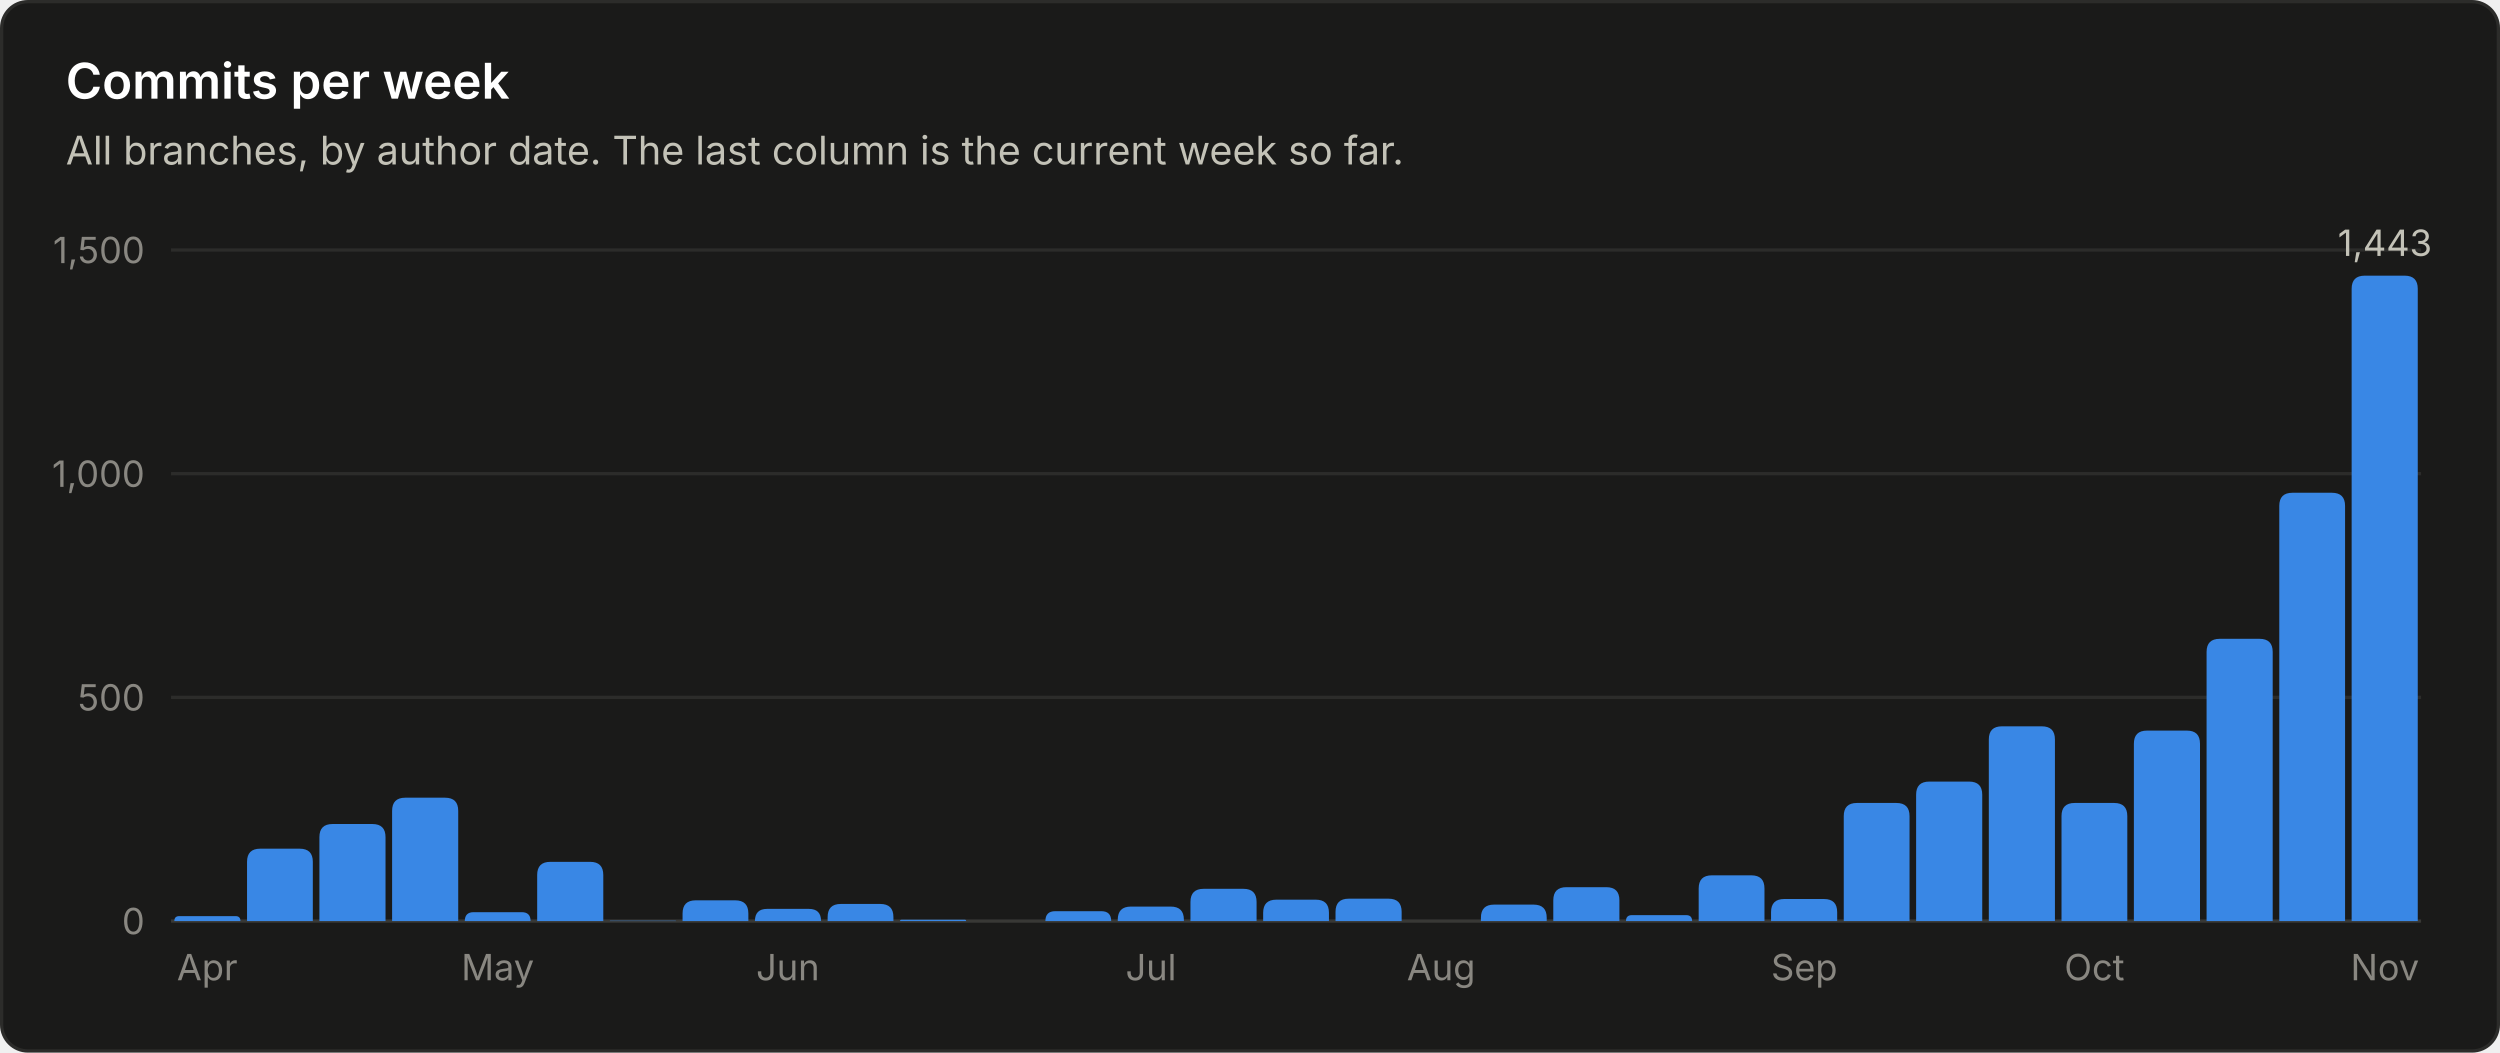
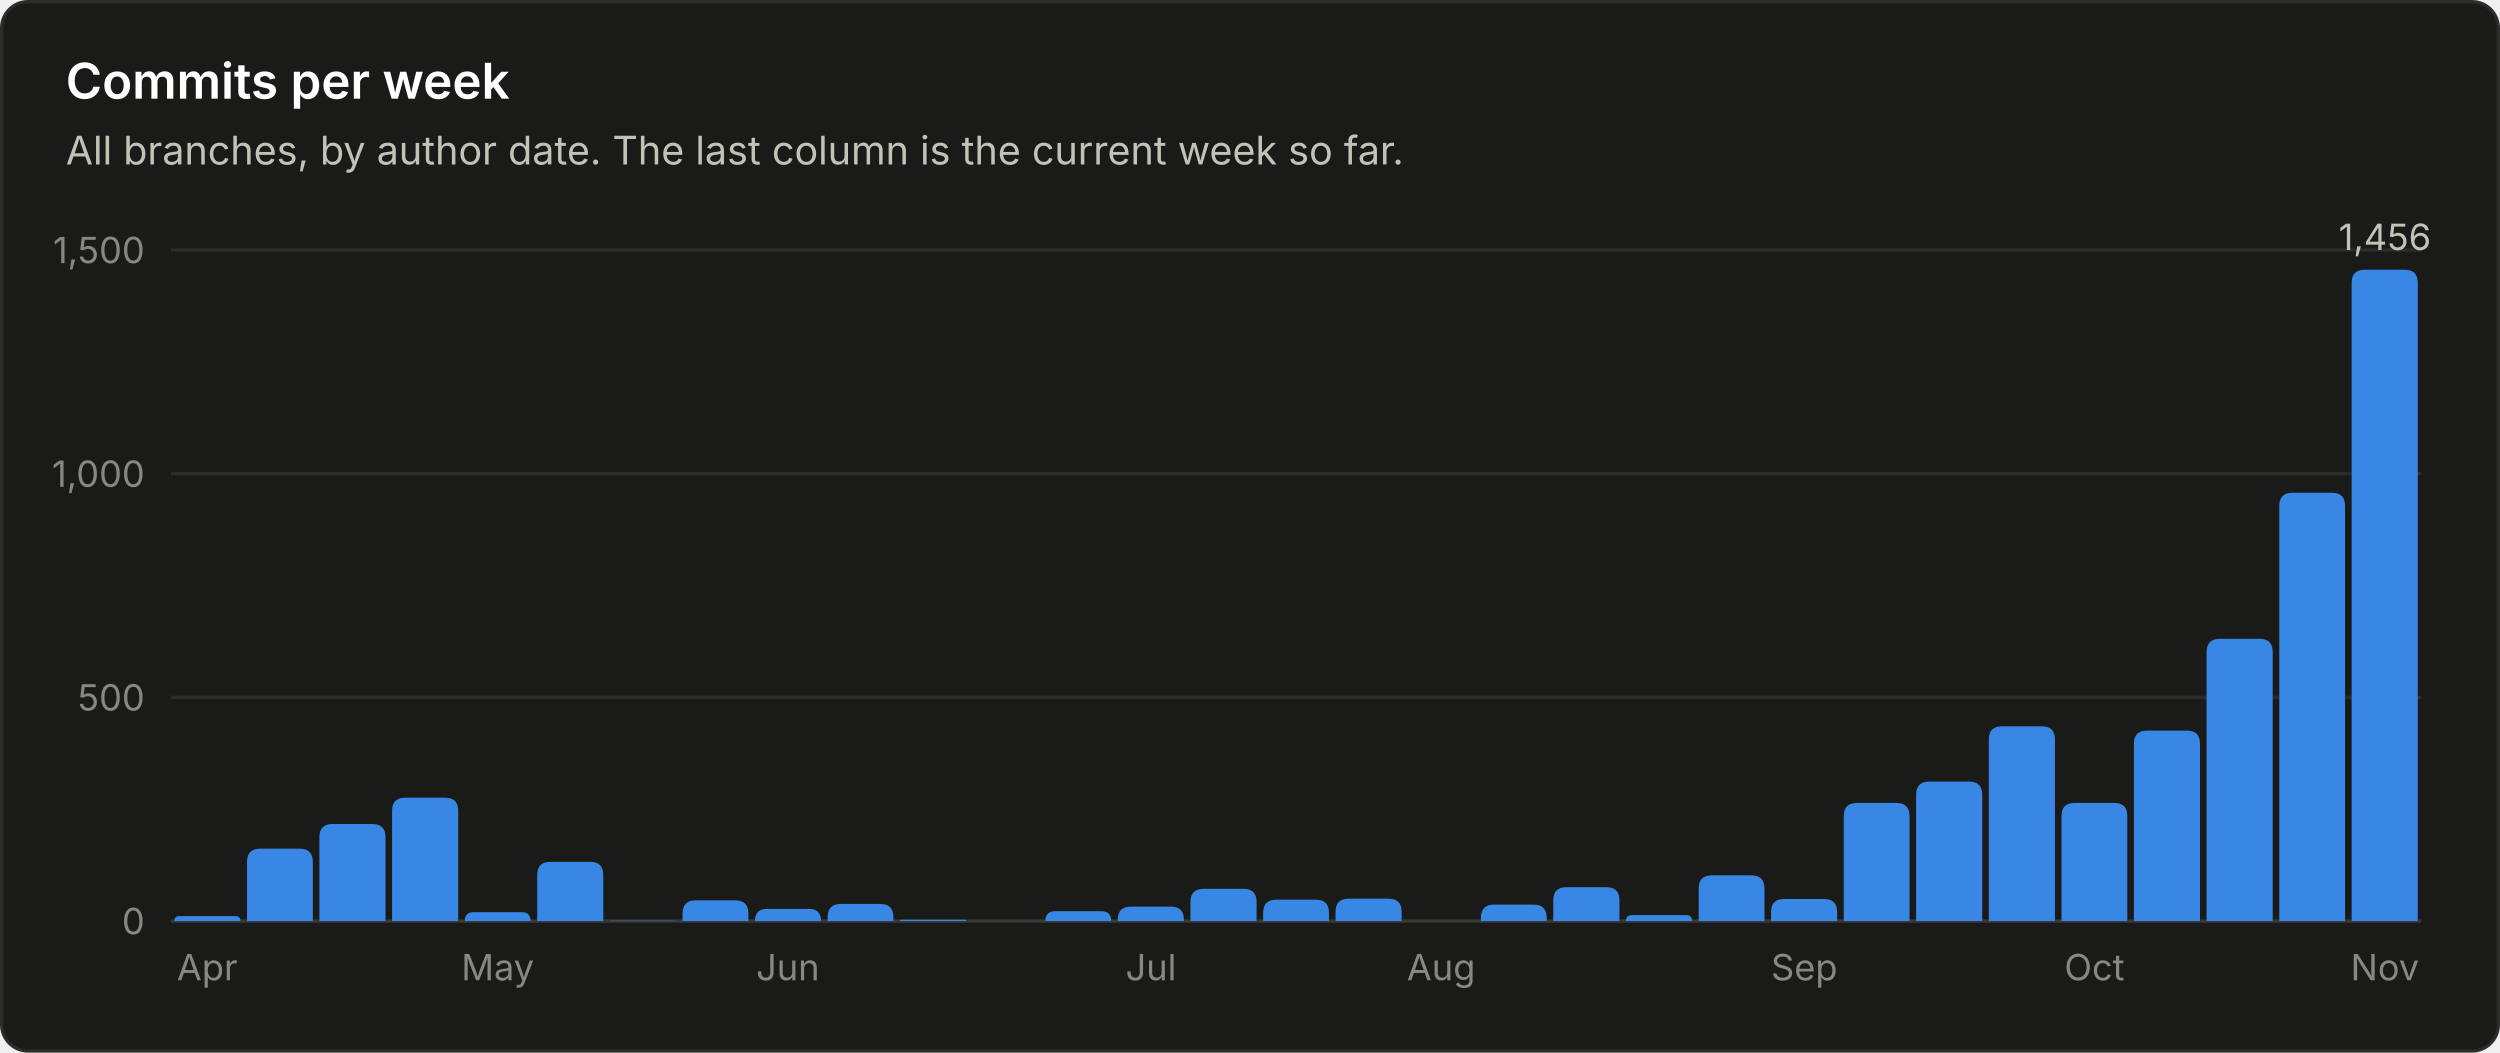
<svg xmlns="http://www.w3.org/2000/svg" viewBox="0 0 760 320" width="760" height="320" role="img" font-family="system-ui, -apple-system, 'Segoe UI', sans-serif">
  <rect x="0.5" y="0.5" width="759" height="319" rx="8" fill="#1a1a19" stroke="#2c2c2a" />
  <text x="20.0" y="30.0" fill="#ffffff" font-size="15" font-weight="600" text-anchor="start">Commits per week</text>
  <text x="20.0" y="50.0" fill="#c3c2b7" font-size="12" font-weight="400" text-anchor="start">All branches, by author date. The last column is the current week so far.</text>
  <line x1="52" y1="280.0" x2="736" y2="280.0" stroke="#383835" stroke-width="1" />
  <text x="44.0" y="284.0" fill="#898781" font-size="11" font-weight="400" text-anchor="end">0</text>
  <line x1="52" y1="212.0" x2="736" y2="212.0" stroke="#2c2c2a" stroke-width="1" />
  <text x="44.0" y="216.0" fill="#898781" font-size="11" font-weight="400" text-anchor="end">500</text>
  <line x1="52" y1="144.0" x2="736" y2="144.0" stroke="#2c2c2a" stroke-width="1" />
  <text x="44.0" y="148.0" fill="#898781" font-size="11" font-weight="400" text-anchor="end">1,000</text>
  <line x1="52" y1="76.0" x2="736" y2="76.0" stroke="#2c2c2a" stroke-width="1" />
  <text x="44.0" y="80.0" fill="#898781" font-size="11" font-weight="400" text-anchor="end">1,500</text>
  <path d="M53.0 280.0 V280.0 Q53.0 278.5 54.5 278.5 H71.6 Q73.1 278.5 73.1 280.0 V280.0 Z" fill="#3987e5" />
  <text x="63.0" y="298.0" fill="#898781" font-size="11" font-weight="400" text-anchor="middle">Apr</text>
  <path d="M75.1 280.0 V262.0 Q75.1 258.0 79.1 258.0 H91.1 Q95.1 258.0 95.1 262.0 V280.0 Z" fill="#3987e5" />
  <path d="M97.1 280.0 V254.5 Q97.1 250.5 101.1 250.5 H113.2 Q117.2 250.5 117.2 254.5 V280.0 Z" fill="#3987e5" />
  <path d="M119.2 280.0 V246.5 Q119.2 242.5 123.2 242.5 H135.3 Q139.3 242.5 139.3 246.5 V280.0 Z" fill="#3987e5" />
  <path d="M141.3 280.0 V280.0 Q141.3 277.3 144.0 277.3 H158.6 Q161.3 277.3 161.3 280.0 V280.0 Z" fill="#3987e5" />
  <text x="151.3" y="298.0" fill="#898781" font-size="11" font-weight="400" text-anchor="middle">May</text>
  <path d="M163.3 280.0 V266.0 Q163.3 262.0 167.3 262.0 H179.4 Q183.4 262.0 183.4 266.0 V280.0 Z" fill="#3987e5" />
  <path d="M185.4 280.0 V280.0 Q185.4 279.9 185.5 279.9 H205.3 Q205.5 279.9 205.5 280.0 V280.0 Z" fill="#3987e5" />
  <path d="M207.5 280.0 V277.7 Q207.5 273.7 211.5 273.7 H223.5 Q227.5 273.7 227.5 277.7 V280.0 Z" fill="#3987e5" />
  <path d="M229.5 280.0 V280.0 Q229.5 276.3 233.2 276.3 H245.9 Q249.6 276.3 249.6 280.0 V280.0 Z" fill="#3987e5" />
  <text x="239.5" y="298.0" fill="#898781" font-size="11" font-weight="400" text-anchor="middle">Jun</text>
  <path d="M251.6 280.0 V278.8 Q251.6 274.8 255.6 274.8 H267.6 Q271.6 274.8 271.6 278.8 V280.0 Z" fill="#3987e5" />
  <path d="M273.6 280.0 V280.0 Q273.6 279.6 274.1 279.6 H293.3 Q293.7 279.6 293.7 280.0 V280.0 Z" fill="#3987e5" />
  <path d="M317.8 280.0 V280.0 Q317.8 277.0 320.8 277.0 H334.8 Q337.8 277.0 337.8 280.0 V280.0 Z" fill="#3987e5" />
  <path d="M339.8 280.0 V279.6 Q339.8 275.6 343.8 275.6 H355.9 Q359.9 275.6 359.9 279.6 V280.0 Z" fill="#3987e5" />
  <text x="349.9" y="298.0" fill="#898781" font-size="11" font-weight="400" text-anchor="middle">Jul</text>
  <path d="M361.9 280.0 V274.2 Q361.9 270.2 365.9 270.2 H378.0 Q382.0 270.2 382.0 274.2 V280.0 Z" fill="#3987e5" />
  <path d="M384.0 280.0 V277.5 Q384.0 273.5 388.0 273.5 H400.0 Q404.0 273.5 404.0 277.5 V280.0 Z" fill="#3987e5" />
  <path d="M406.0 280.0 V277.2 Q406.0 273.2 410.0 273.2 H422.1 Q426.1 273.2 426.1 277.2 V280.0 Z" fill="#3987e5" />
  <text x="438.1" y="298.0" fill="#898781" font-size="11" font-weight="400" text-anchor="middle">Aug</text>
  <path d="M450.2 280.0 V279.0 Q450.2 275.0 454.2 275.0 H466.2 Q470.2 275.0 470.2 279.0 V280.0 Z" fill="#3987e5" />
  <path d="M472.2 280.0 V273.7 Q472.2 269.7 476.2 269.7 H488.3 Q492.3 269.7 492.3 273.7 V280.0 Z" fill="#3987e5" />
  <path d="M494.3 280.0 V280.0 Q494.3 278.2 496.1 278.2 H512.6 Q514.4 278.2 514.4 280.0 V280.0 Z" fill="#3987e5" />
  <path d="M516.4 280.0 V270.1 Q516.4 266.1 520.4 266.1 H532.4 Q536.4 266.1 536.4 270.1 V280.0 Z" fill="#3987e5" />
  <path d="M538.4 280.0 V277.3 Q538.4 273.3 542.4 273.3 H554.5 Q558.5 273.3 558.5 277.3 V280.0 Z" fill="#3987e5" />
  <text x="548.5" y="298.0" fill="#898781" font-size="11" font-weight="400" text-anchor="middle">Sep</text>
  <path d="M560.5 280.0 V248.1 Q560.5 244.1 564.5 244.1 H576.5 Q580.5 244.1 580.5 248.1 V280.0 Z" fill="#3987e5" />
  <path d="M582.5 280.0 V241.6 Q582.5 237.6 586.5 237.6 H598.6 Q602.6 237.6 602.6 241.6 V280.0 Z" fill="#3987e5" />
  <path d="M604.6 280.0 V224.8 Q604.6 220.8 608.6 220.8 H620.7 Q624.7 220.8 624.7 224.8 V280.0 Z" fill="#3987e5" />
  <path d="M626.7 280.0 V248.1 Q626.7 244.1 630.7 244.1 H642.7 Q646.7 244.1 646.7 248.1 V280.0 Z" fill="#3987e5" />
  <text x="636.7" y="298.0" fill="#898781" font-size="11" font-weight="400" text-anchor="middle">Oct</text>
  <path d="M648.7 280.0 V226.1 Q648.7 222.1 652.7 222.1 H664.8 Q668.8 222.1 668.8 226.1 V280.0 Z" fill="#3987e5" />
  <path d="M670.8 280.0 V198.2 Q670.8 194.2 674.8 194.2 H686.9 Q690.9 194.2 690.9 198.2 V280.0 Z" fill="#3987e5" />
  <path d="M692.9 280.0 V153.8 Q692.9 149.8 696.9 149.8 H708.9 Q712.9 149.8 712.9 153.8 V280.0 Z" fill="#3987e5" />
-   <path d="M714.9 280.0 V87.8 Q714.9 83.8 718.9 83.8 H731.0 Q735.0 83.8 735.0 87.8 V280.0 Z" fill="#3987e5" />
-   <text x="725.0" y="77.8" fill="#c3c2b7" font-size="11" font-weight="400" text-anchor="middle">1,443</text>
+   <path d="M714.9 280.0 V86.0 Q714.9 82.0 718.9 82.0 H731.0 Q735.0 82.0 735.0 86.0 V280.0 Z" fill="#3987e5" />
+   <text x="725.0" y="76.0" fill="#c3c2b7" font-size="11" font-weight="400" text-anchor="middle">1,456</text>
  <text x="725.0" y="298.0" fill="#898781" font-size="11" font-weight="400" text-anchor="middle">Nov</text>
</svg>
